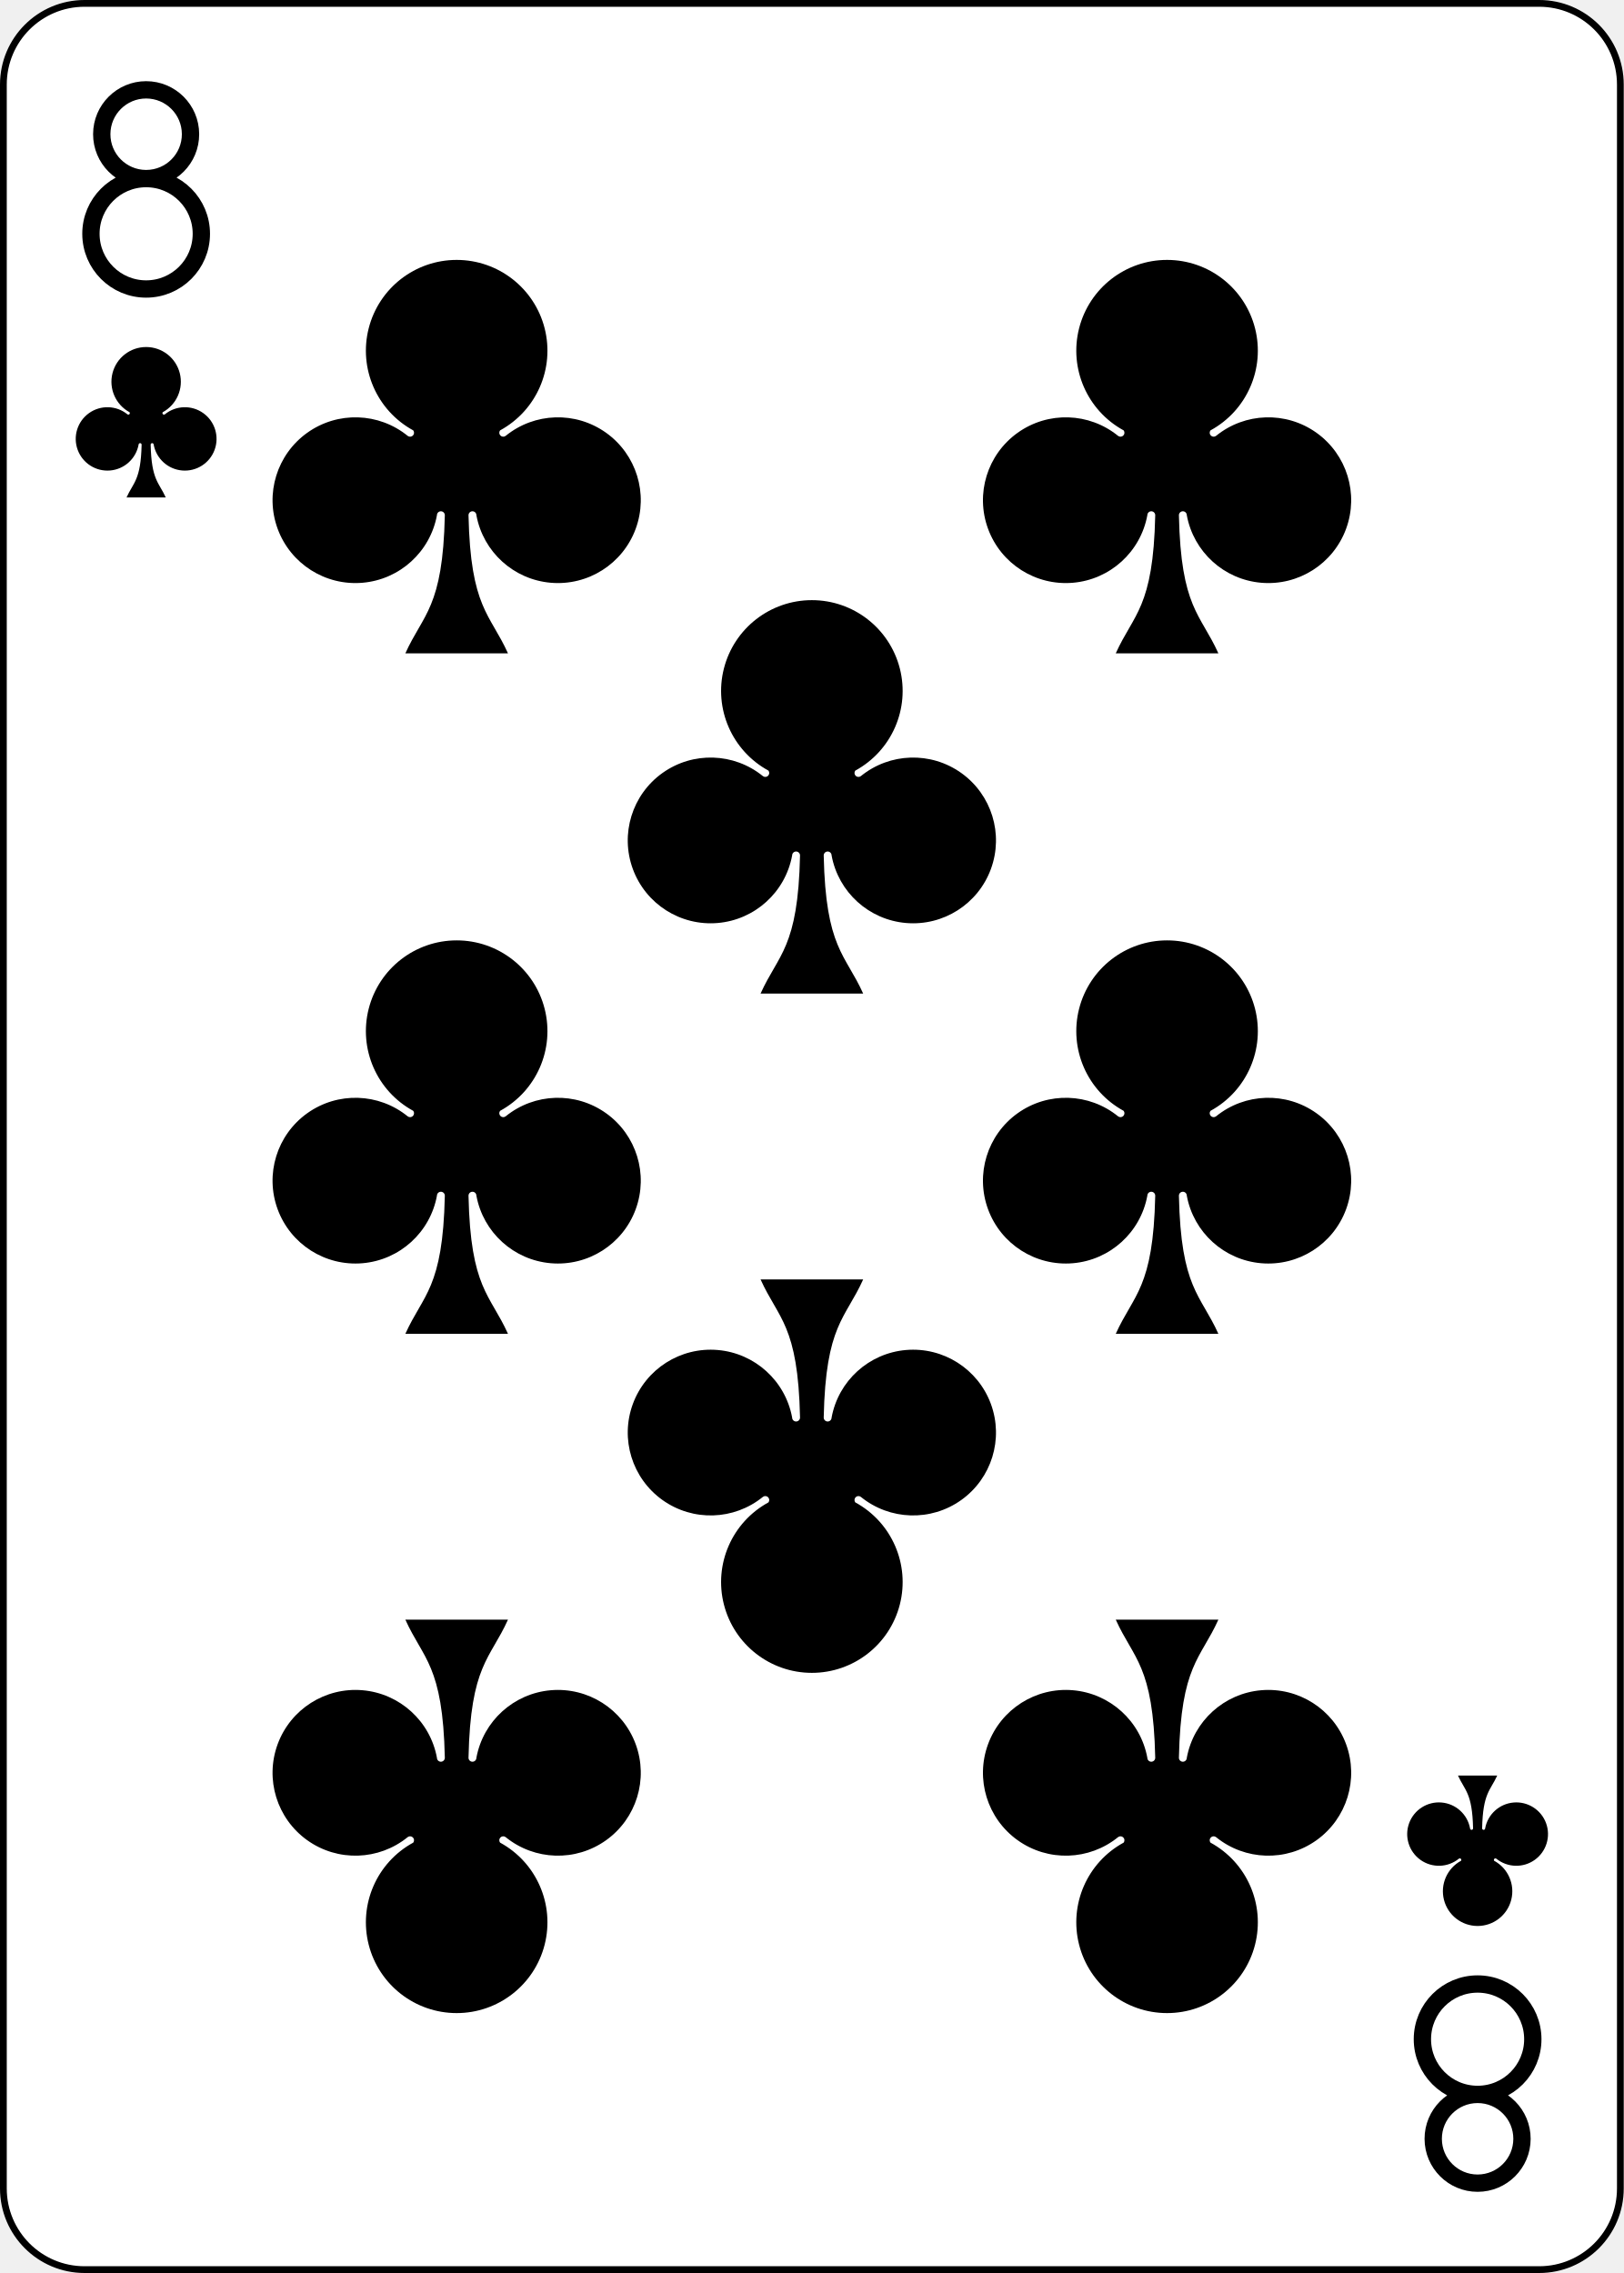
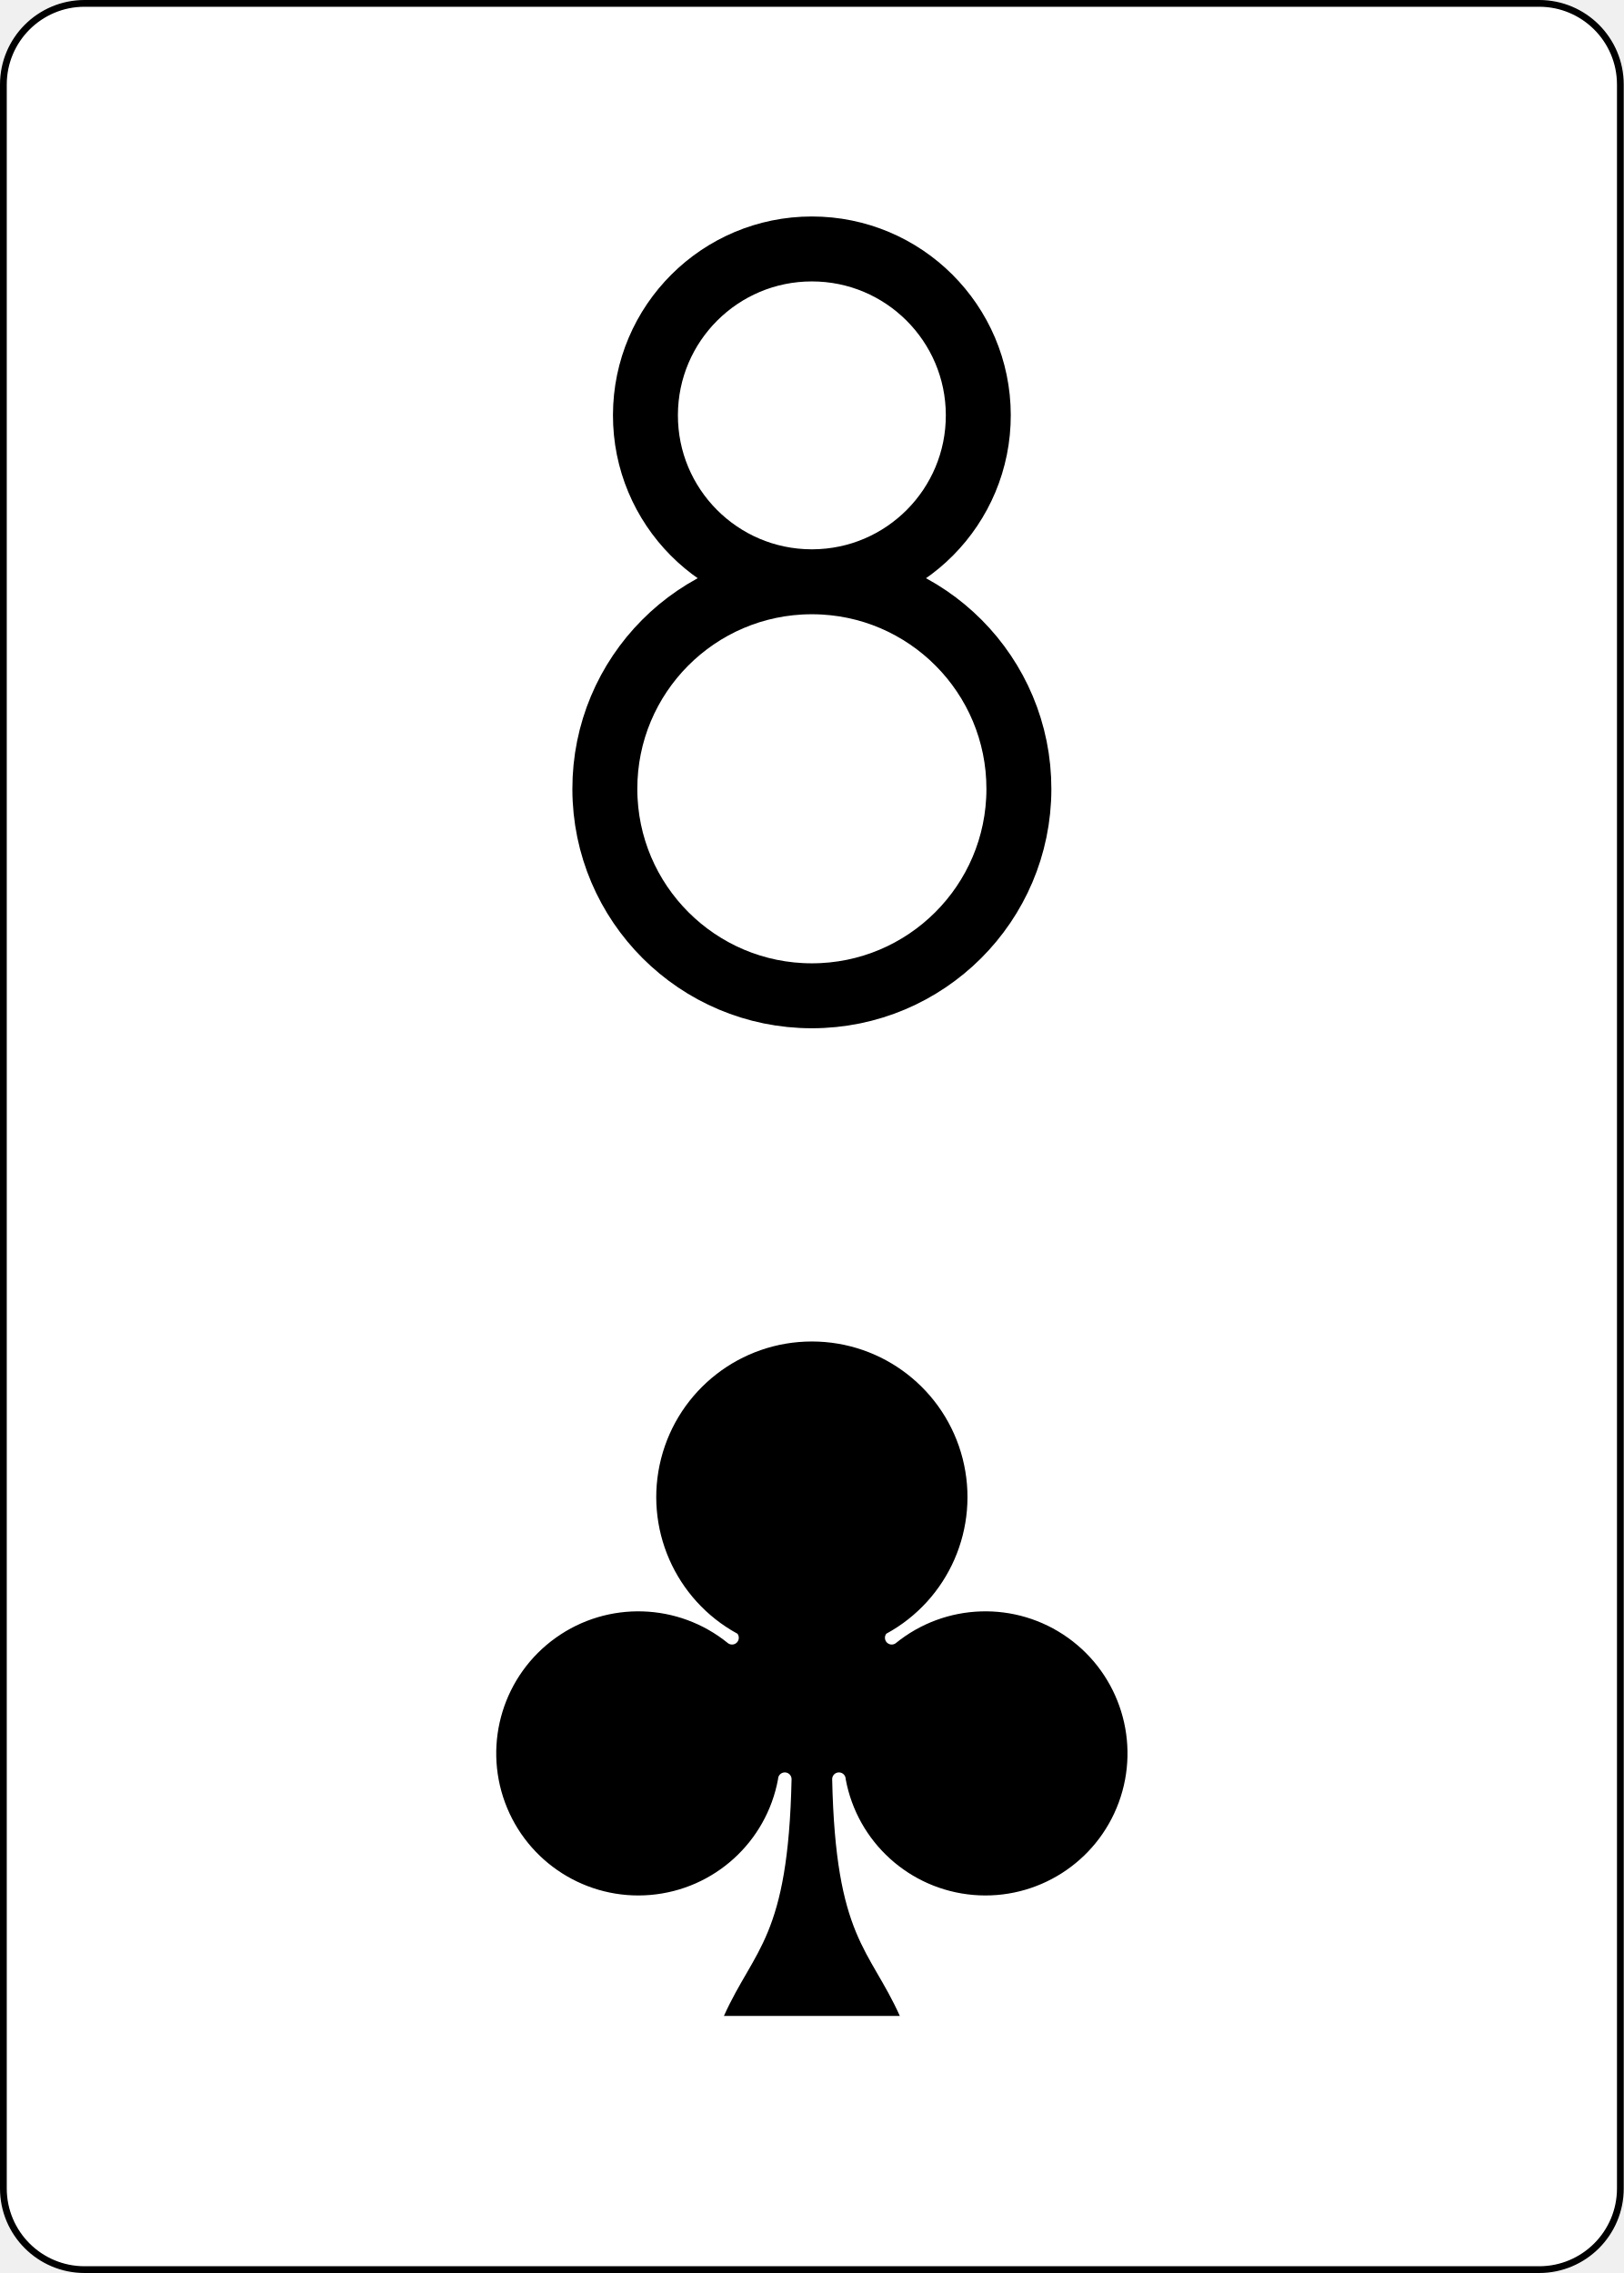
- <svg xmlns="http://www.w3.org/2000/svg" xmlns:xlink="http://www.w3.org/1999/xlink" width="2.5in" height="3.5in" viewBox="-120 -168 240 336" preserveAspectRatio="none" class="card" face="8C">
-   <symbol id="C8" viewBox="-500 -500 1000 1000" preserveAspectRatio="xMinYMid">
+ <svg xmlns="http://www.w3.org/2000/svg" xmlns:xlink="http://www.w3.org/1999/xlink" class="card" face="8C" height="3.5in" preserveAspectRatio="none" viewBox="-120 -168 240 336" width="2.5in">
+   <symbol id="SC8" viewBox="-600 -600 1200 1200" preserveAspectRatio="xMinYMid">
+     <path d="M30 150C35 385 85 400 130 500L-130 500C-85 400 -35 385 -30 150A10 10 0 0 0 -50 150A210 210 0 1 1 -124 -51A10 10 0 0 0 -110 -65A230 230 0 1 1 110 -65A10 10 0 0 0 124 -51A210 210 0 1 1 50 150A10 10 0 0 0 30 150Z" fill="black" />
+   </symbol>
+   <symbol id="VC8" viewBox="-500 -500 1000 1000" preserveAspectRatio="xMinYMid">
    <path d="M-1 -50A205 205 0 1 1 1 -50L-1 -50A255 255 0 1 0 1 -50Z" stroke="black" stroke-width="80" stroke-linecap="square" stroke-miterlimit="1.5" fill="none" />
  </symbol>
-   <symbol id="C" viewBox="-600 -600 1200 1200" preserveAspectRatio="xMinYMid">
-     <path d="M30 150C35 385 85 400 130 500L-130 500C-85 400 -35 385 -30 150A10 10 0 0 0 -50 150A210 210 0 1 1 -124 -51A10 10 0 0 0 -110 -65A230 230 0 1 1 110 -65A10 10 0 0 0 124 -51A210 210 0 1 1 50 150A10 10 0 0 0 30 150Z" fill="black" />
-   </symbol>
  <rect width="239" height="335" x="-119.5" y="-167.5" rx="12" ry="12" fill="white" stroke="black" />
-   <use xlink:href="#C" height="70" width="70" x="-87.501" y="-35" />
-   <use xlink:href="#C" height="70" width="70" x="17.501" y="-35" />
-   <use xlink:href="#C8" height="32" width="32" x="-114.4" y="-156" />
-   <use xlink:href="#C" height="26.769" width="26.769" x="-111.784" y="-119" />
-   <use xlink:href="#C" height="70" width="70" x="-87.501" y="-135.588" />
-   <use xlink:href="#C" height="70" width="70" x="17.501" y="-135.588" />
-   <use xlink:href="#C" height="70" width="70" x="-35" y="-85.294" />
-   <g transform="rotate(180)">
-     <use xlink:href="#C8" height="32" width="32" x="-114.4" y="-156" />
-     <use xlink:href="#C" height="26.769" width="26.769" x="-111.784" y="-119" />
-     <use xlink:href="#C" height="70" width="70" x="-87.501" y="-135.588" />
-     <use xlink:href="#C" height="70" width="70" x="17.501" y="-135.588" />
-     <use xlink:href="#C" height="70" width="70" x="-35" y="-85.294" />
-   </g>
+   <use xlink:href="#VC8" height="120" x="-60" y="-136" />
+   <use xlink:href="#SC8" height="120" x="-60" y="20" />
+   <g transform="rotate(180)" />
</svg>
